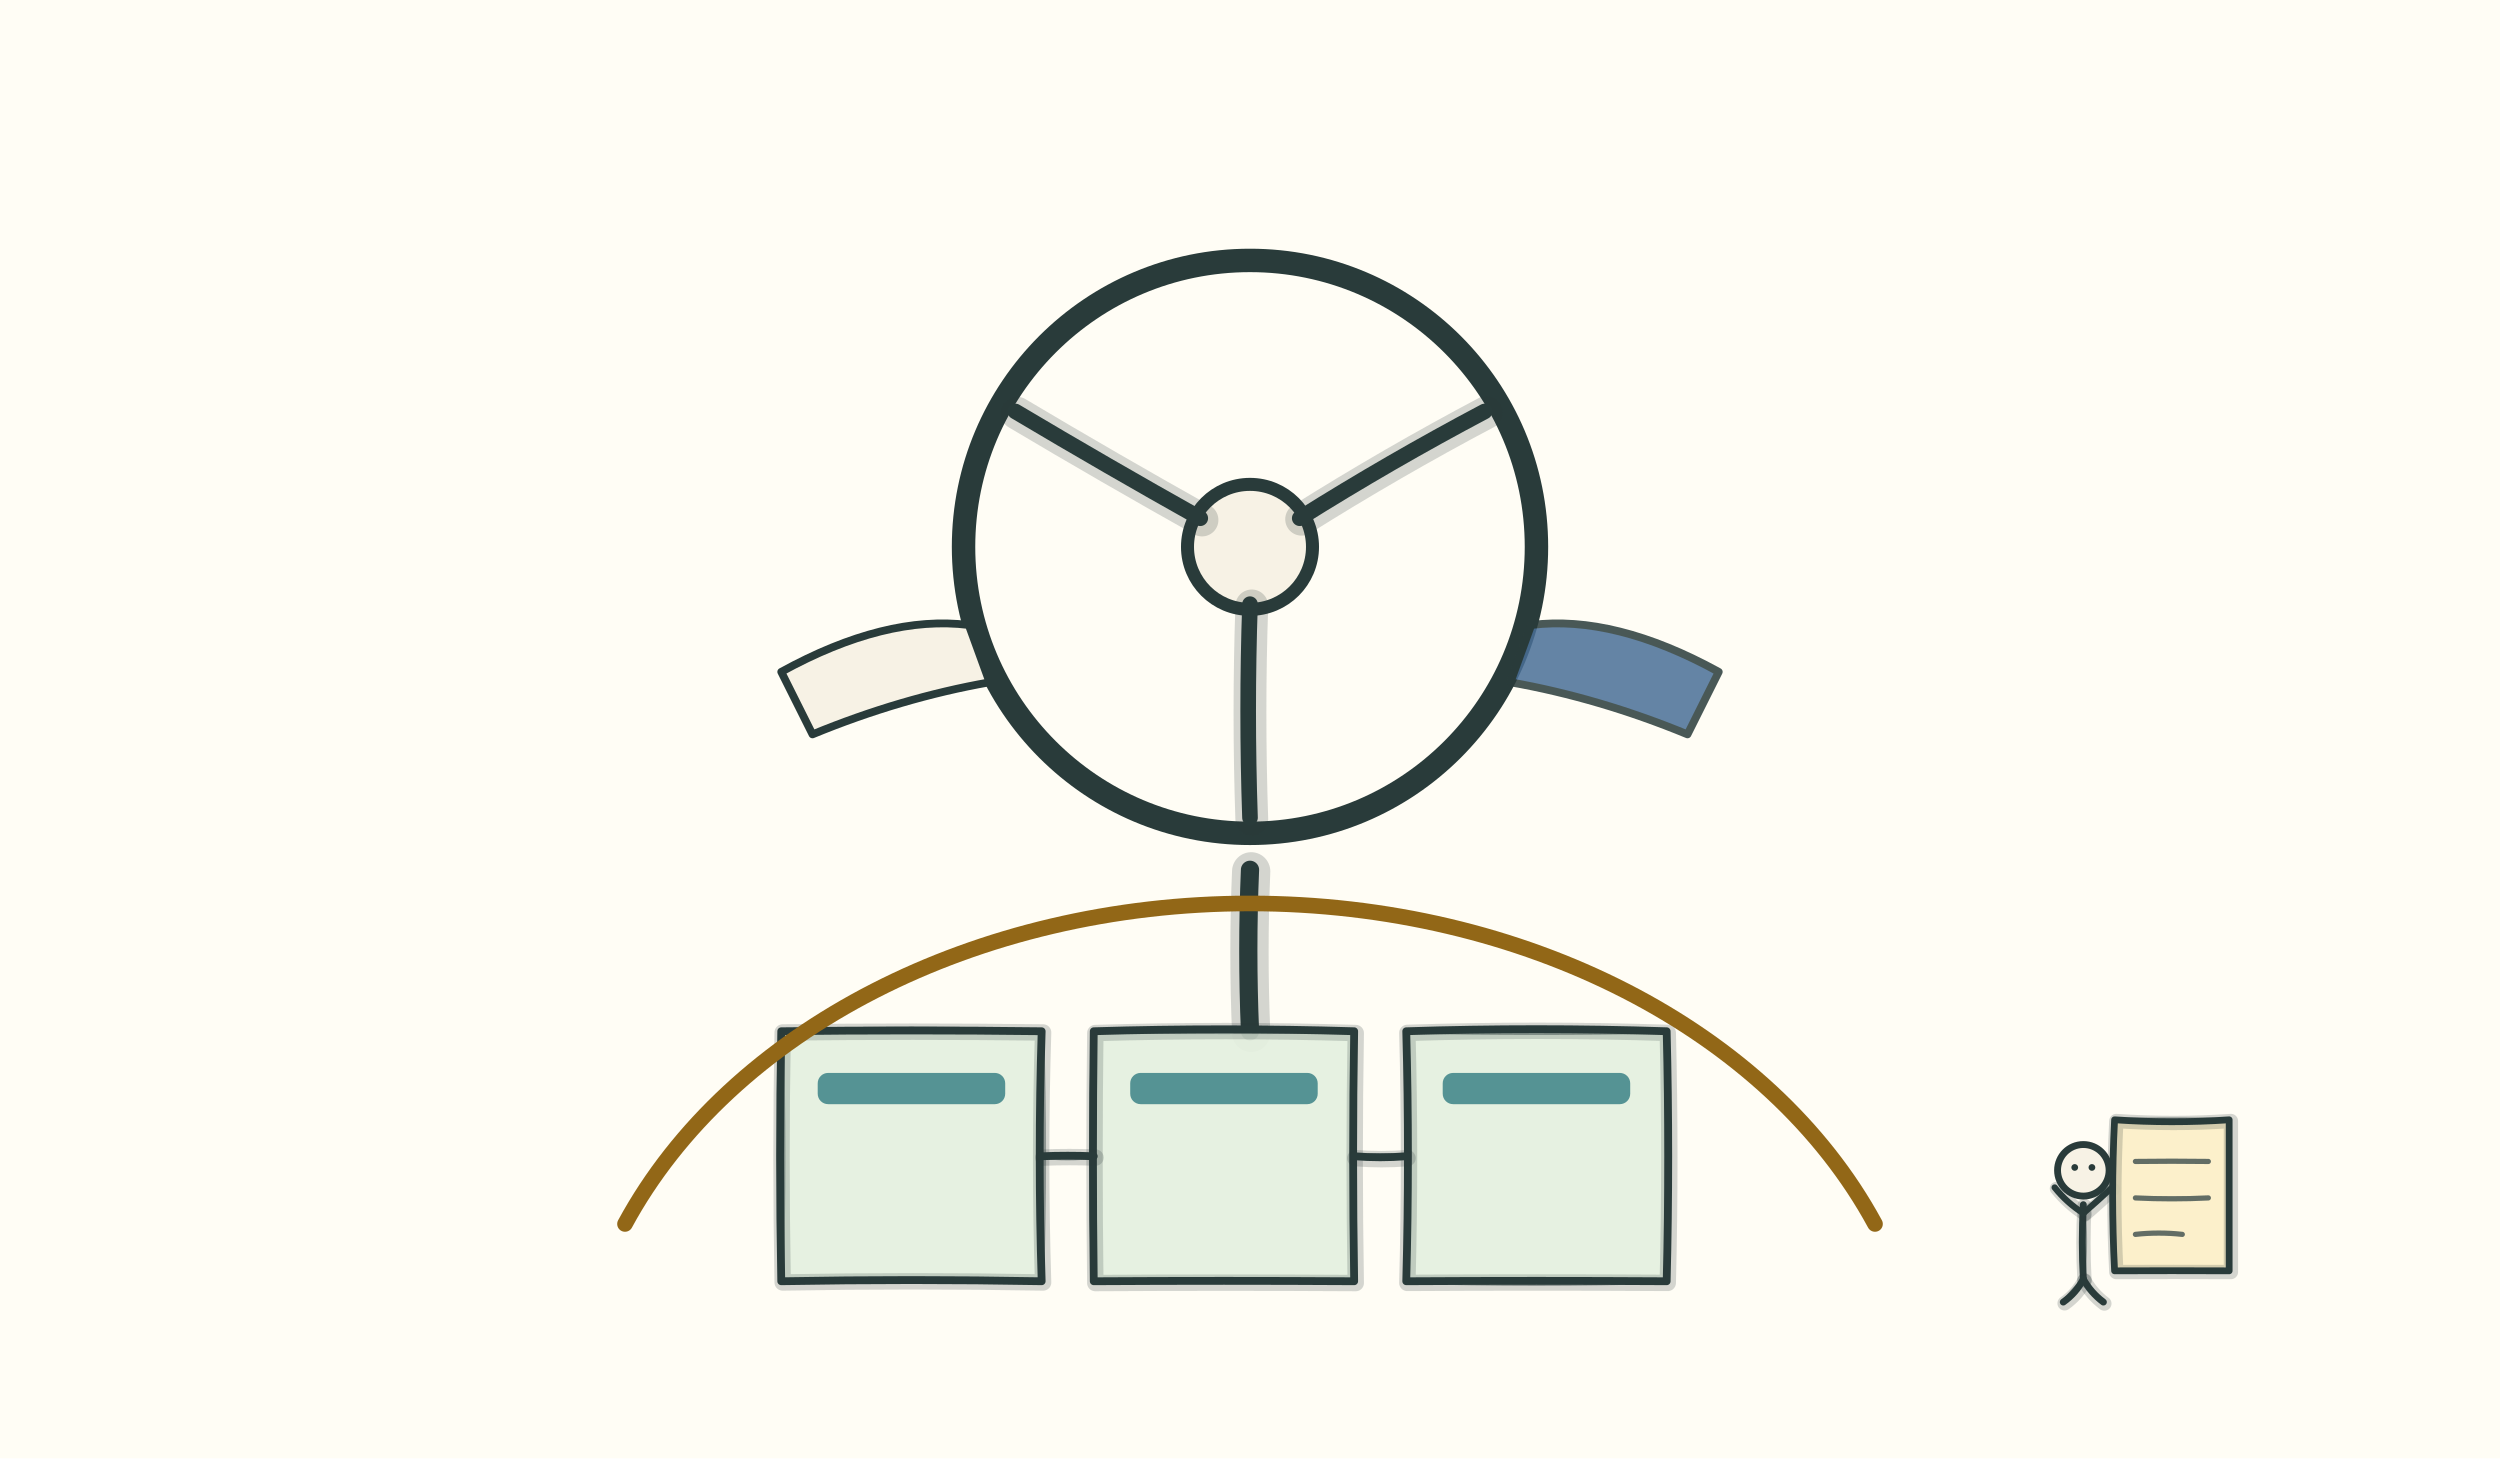
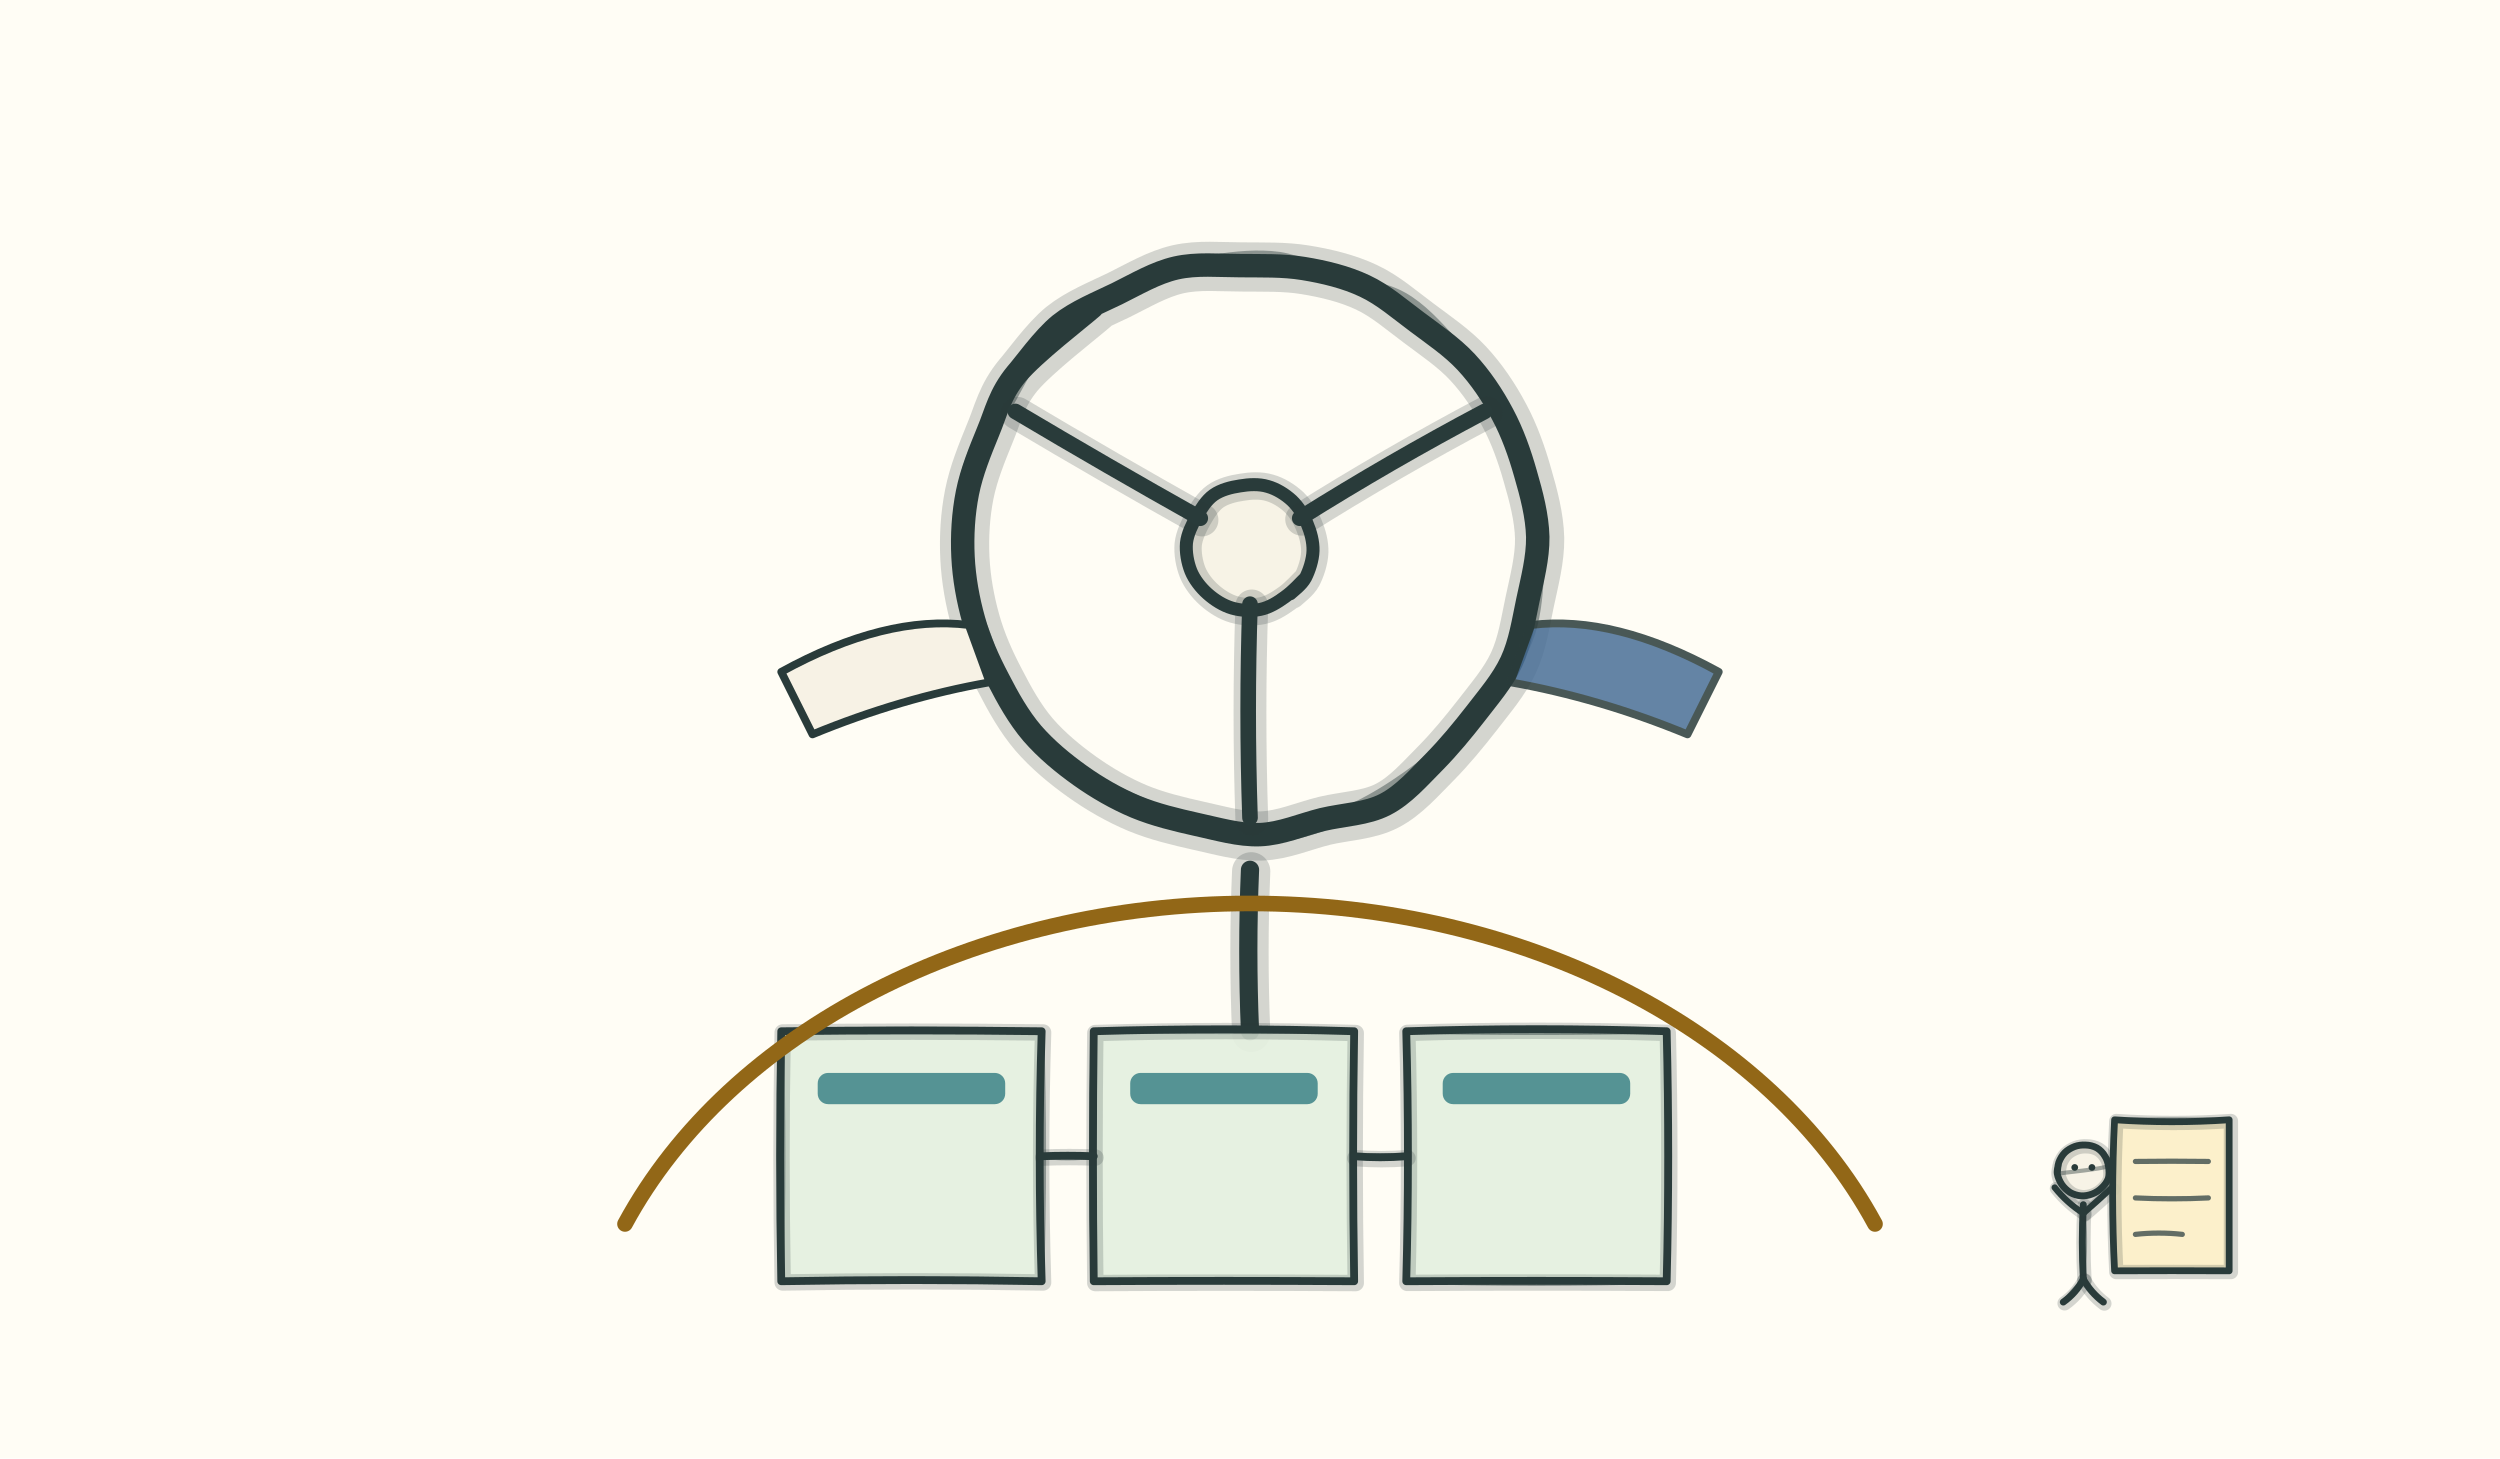
<svg xmlns="http://www.w3.org/2000/svg" viewBox="0 0 960 560" role="img" aria-labelledby="title desc">
  <defs>
    <pattern id="hatch-ink" width="7.0" height="7.0" patternUnits="userSpaceOnUse" patternTransform="rotate(45)">
      <line x1="0" y1="0" x2="0" y2="7.0" stroke="#293b3a" stroke-width="1.1" />
    </pattern>
    <pattern id="hatch-blue" width="7.0" height="7.0" patternUnits="userSpaceOnUse" patternTransform="rotate(45)">
      <line x1="0" y1="0" x2="0" y2="7.0" stroke="#496e96" stroke-width="1.1" />
    </pattern>
    <pattern id="hatch-red" width="8" height="8" patternUnits="userSpaceOnUse" patternTransform="rotate(45)">
      <line x1="0" y1="0" x2="0" y2="8" stroke="#b84745" stroke-width="1.1" />
    </pattern>
  </defs>
  <rect x="0" y="0" width="960" height="560" fill="#fffdf5" />
-   <circle cx="480" cy="210" r="110" fill="none" stroke="#293b3a" stroke-width="9" />
-   <circle cx="480" cy="210" r="24" fill="#f7f2e5" stroke="#293b3a" stroke-width="5" />
+   <path d="M 390.4 143.5 C 393.2 140.4 400.6 129.9 407.0 124.7 C 413.4 119.6 421.5 116.4 428.9 112.8 C 436.4 109.1 443.7 104.7 451.6 102.9 C 459.5 101.1 468.1 102.0 476.2 102.0 C 484.4 102.1 492.6 101.8 500.5 103.1 C 508.5 104.4 516.8 106.4 524.0 109.8 C 531.3 113.2 537.6 118.8 544.1 123.6 C 550.6 128.5 557.5 133.1 563.0 139.0 C 568.5 144.9 573.2 151.9 577.0 159.1 C 580.8 166.2 583.6 174.1 585.8 181.9 C 588.1 189.8 590.3 198.1 590.5 206.2 C 590.6 214.2 588.4 222.5 586.7 230.5 C 585.0 238.5 583.8 246.8 580.4 254.1 C 577.0 261.4 571.4 267.8 566.5 274.2 C 561.5 280.6 556.4 286.8 550.7 292.6 C 544.9 298.4 539.1 305.2 531.9 308.9 C 524.8 312.6 515.8 312.8 507.8 314.7 C 499.8 316.7 491.9 320.2 483.8 320.5 C 475.8 320.8 467.5 318.3 459.6 316.6 C 451.6 314.8 443.6 312.9 436.1 309.8 C 428.7 306.7 421.4 302.5 414.8 297.8 C 408.2 293.1 401.7 287.7 396.4 281.6 C 391.1 275.4 387.0 268.0 383.3 260.8 C 379.5 253.6 376.1 246.0 373.9 238.1 C 371.7 230.3 370.2 222.0 369.8 213.8 C 369.4 205.7 369.9 197.2 371.5 189.2 C 373.1 181.2 376.3 173.4 379.4 165.8 C 382.6 158.2 383.8 151.5 390.4 143.5 C 397.1 135.5 414.5 122.2 419.4 117.9" fill="none" stroke="#293b3a" stroke-width="18.9" stroke-opacity="0.2" stroke-linecap="round" stroke-linejoin="round" transform="translate(0.72 0.51)" />
+   <path d="M 387.2 153.3 C 389.3 149.8 394.8 138.2 400.3 132.3 C 405.8 126.3 413.3 121.8 420.3 117.6 C 427.3 113.4 434.8 109.8 442.5 106.9 C 450.1 104.1 458.2 101.7 466.3 100.5 C 474.4 99.3 483.0 98.4 491.0 99.5 C 499.1 100.7 506.5 105.0 514.4 107.6 C 522.3 110.1 531.1 110.8 538.2 114.8 C 545.2 118.7 551.1 125.3 556.7 131.4 C 562.2 137.4 567.0 144.1 571.3 151.0 C 575.7 157.8 580.1 164.9 583.0 172.5 C 585.8 180.1 587.4 188.3 588.6 196.4 C 589.8 204.5 590.5 212.8 590.1 221.0 C 589.6 229.2 588.8 238.0 585.8 245.5 C 582.8 253.1 577.1 259.8 572.3 266.4 C 567.5 273.0 562.7 279.5 557.1 285.1 C 551.4 290.8 545.1 295.9 538.4 300.4 C 531.8 305.0 524.7 309.1 517.3 312.4 C 509.9 315.7 501.9 318.8 493.8 320.1 C 485.8 321.4 477.0 321.6 469.0 320.2 C 461.0 318.9 453.3 315.0 445.7 312.0 C 438.2 309.0 430.8 306.0 423.7 302.1 C 416.6 298.2 409.4 294.0 403.3 288.7 C 397.1 283.4 391.0 277.1 386.9 270.1 C 382.8 263.2 381.5 254.6 378.7 246.9 C 376.0 239.1 372.2 231.7 370.6 223.7 C 368.9 215.7 368.2 207.1 368.9 198.9 C 369.5 190.7 370.7 183.7 374.3 174.5 C 377.9 165.3 387.7 148.7 390.4 143.5" fill="none" stroke="#293b3a" stroke-width="5.6" stroke-opacity="0.42" stroke-linecap="round" stroke-linejoin="round" />
+   <path d="M 390.4 143.5 C 393.2 140.4 400.6 129.9 407.0 124.7 C 413.4 119.6 421.5 116.4 428.9 112.8 C 436.4 109.1 443.7 104.7 451.6 102.9 C 459.5 101.1 468.1 102.0 476.2 102.0 C 484.4 102.1 492.6 101.8 500.5 103.1 C 508.5 104.4 516.8 106.4 524.0 109.8 C 531.3 113.2 537.6 118.8 544.1 123.6 C 550.6 128.5 557.5 133.1 563.0 139.0 C 568.5 144.9 573.2 151.9 577.0 159.1 C 580.8 166.2 583.6 174.1 585.8 181.9 C 588.1 189.8 590.3 198.1 590.5 206.2 C 590.6 214.2 588.4 222.5 586.7 230.5 C 585.0 238.5 583.8 246.8 580.4 254.1 C 577.0 261.4 571.4 267.8 566.5 274.2 C 561.5 280.6 556.4 286.8 550.7 292.6 C 544.9 298.4 539.1 305.2 531.9 308.9 C 524.8 312.6 515.8 312.8 507.8 314.7 C 499.8 316.7 491.9 320.2 483.8 320.5 C 475.8 320.8 467.5 318.3 459.6 316.6 C 451.6 314.8 443.6 312.9 436.1 309.8 C 428.7 306.7 421.4 302.5 414.8 297.8 C 408.2 293.1 401.7 287.7 396.4 281.6 C 391.1 275.4 387.0 268.0 383.3 260.8 C 379.5 253.6 376.1 246.0 373.9 238.1 C 371.7 230.3 370.2 222.0 369.8 213.8 C 369.4 205.7 369.9 197.2 371.5 189.2 C 373.1 181.2 376.3 173.4 379.4 165.8 C 382.6 158.2 383.8 151.5 390.4 143.5 C 397.1 135.5 414.5 122.2 419.4 117.9" fill="none" stroke="#293b3a" stroke-width="9" stroke-linecap="round" stroke-linejoin="round" />
+   <path d="M 501.3 221.9 C 499.5 224.9 496.4 227.2 493.5 229.2 C 490.6 231.3 487.4 233.3 484.0 234.0 C 480.6 234.7 476.5 234.5 473.1 233.5 C 469.7 232.5 466.4 230.4 463.7 228.0 C 461.1 225.7 458.6 222.5 457.3 219.3 C 456.0 216.0 455.3 212.0 455.6 208.5 C 456.0 205.0 457.7 201.6 459.4 198.5 C 461.2 195.4 463.2 192.1 466.0 190.1 C 468.8 188.1 472.7 187.1 476.1 186.6 C 479.6 186.0 483.5 185.8 486.8 186.8 C 490.1 187.7 493.5 189.8 496.1 192.2 C 498.6 194.6 500.6 197.8 501.9 201.0 C 503.3 204.3 504.3 208.0 504.2 211.5 C 504.1 215.0 503.1 218.9 501.3 221.9 Z" fill="#f7f2e5" opacity="0.45" transform="translate(-0.73 -0.20)" />
+   <path d="M 501.3 221.9 C 499.5 224.9 496.4 227.2 493.5 229.2 C 490.6 231.3 487.4 233.3 484.0 234.0 C 480.6 234.7 476.5 234.5 473.1 233.5 C 469.7 232.5 466.4 230.4 463.7 228.0 C 461.1 225.7 458.6 222.5 457.3 219.3 C 456.0 216.0 455.3 212.0 455.6 208.5 C 456.0 205.0 457.7 201.6 459.4 198.5 C 461.2 195.4 463.2 192.1 466.0 190.1 C 468.8 188.1 472.7 187.1 476.1 186.6 C 479.6 186.0 483.5 185.8 486.8 186.8 C 490.1 187.7 493.5 189.8 496.1 192.2 C 498.6 194.6 500.6 197.8 501.9 201.0 C 503.3 204.3 504.3 208.0 504.2 211.5 C 504.1 215.0 503.1 218.9 501.3 221.9 Z" fill="#f7f2e5" opacity="0.85" />
+   <path d="M 501.3 221.9 C 500.0 223.1 496.4 227.2 493.5 229.2 C 490.6 231.3 487.4 233.3 484.0 234.0 C 480.6 234.7 476.5 234.5 473.1 233.5 C 469.7 232.5 466.4 230.4 463.7 228.0 C 461.1 225.7 458.6 222.5 457.3 219.3 C 456.0 216.0 455.3 212.0 455.6 208.5 C 456.0 205.0 457.7 201.6 459.4 198.5 C 461.2 195.4 463.2 192.1 466.0 190.1 C 468.8 188.1 472.7 187.1 476.1 186.6 C 479.6 186.0 483.5 185.8 486.8 186.8 C 490.1 187.7 493.5 189.8 496.1 192.2 C 498.6 194.6 500.6 197.8 501.9 201.0 C 503.3 204.3 504.3 208.0 504.2 211.5 C 504.1 215.0 502.7 219.2 501.3 221.9 C 499.8 224.7 496.5 227.0 495.5 228.0" fill="none" stroke="#293b3a" stroke-width="10.5" stroke-opacity="0.2" stroke-linecap="round" stroke-linejoin="round" transform="translate(0.67 0.51)" />
+   <path d="M 476.2 233.9 C 474.5 233.2 469.1 231.8 466.2 229.8 C 463.4 227.8 460.9 224.8 459.1 221.8 C 457.4 218.7 456.0 215.0 455.9 211.6 C 455.7 208.1 456.7 204.3 458.0 201.1 C 459.4 198.0 461.7 195.0 464.2 192.6 C 466.7 190.2 469.8 187.8 473.1 186.7 C 476.3 185.6 480.4 185.4 483.9 186.0 C 487.3 186.6 491.0 188.1 493.8 190.1 C 496.6 192.2 499.0 195.3 500.7 198.3 C 502.3 201.4 503.3 205.0 503.7 208.5 C 504.0 211.9 504.0 216.0 502.7 219.2 C 501.5 222.4 498.7 225.3 496.0 227.6 C 493.4 230.0 486.0 234.1 486.9 233.2 C 487.8 232.2 498.9 223.8 501.3 221.9" fill="none" stroke="#293b3a" stroke-width="3.1" stroke-opacity="0.42" stroke-linecap="round" stroke-linejoin="round" />
+   <path d="M 501.3 221.9 C 500.0 223.1 496.4 227.2 493.5 229.2 C 490.6 231.3 487.4 233.3 484.0 234.0 C 480.6 234.7 476.5 234.5 473.1 233.5 C 469.7 232.5 466.4 230.4 463.7 228.0 C 461.1 225.7 458.6 222.5 457.3 219.3 C 456.0 216.0 455.3 212.0 455.6 208.5 C 456.0 205.0 457.7 201.6 459.4 198.5 C 461.2 195.4 463.2 192.1 466.0 190.1 C 468.8 188.1 472.7 187.1 476.1 186.6 C 479.6 186.0 483.5 185.8 486.8 186.8 C 490.1 187.7 493.5 189.8 496.1 192.2 C 498.6 194.6 500.6 197.8 501.9 201.0 C 503.3 204.3 504.3 208.0 504.2 211.5 C 504.1 215.0 502.7 219.2 501.3 221.9 C 499.8 224.7 496.5 227.0 495.5 228.0" fill="none" stroke="#293b3a" stroke-width="5" stroke-linecap="round" stroke-linejoin="round" />
  <path d="M 480.0 232.0 Q 478.6 273.0 480.0 314.0" fill="none" stroke="#293b3a" stroke-width="12.6" stroke-opacity="0.2" stroke-linecap="round" stroke-linejoin="round" transform="translate(0.69 0.67)" />
  <path d="M 480.0 232.0 Q 479.2 273.0 480.0 314.0" fill="none" stroke="#293b3a" stroke-width="3.7" stroke-opacity="0.42" stroke-linecap="round" stroke-linejoin="round" />
  <path d="M 480.0 232.0 Q 478.6 273.0 480.0 314.0" fill="none" stroke="#293b3a" stroke-width="6" stroke-linecap="round" stroke-linejoin="round" />
  <path d="M 460.9 199.0 Q 425.2 179.0 389.9 158.0" fill="none" stroke="#293b3a" stroke-width="12.6" stroke-opacity="0.2" stroke-linecap="round" stroke-linejoin="round" transform="translate(0.67 0.68)" />
  <path d="M 460.9 199.0 Q 425.6 178.2 389.9 158.0" fill="none" stroke="#293b3a" stroke-width="3.7" stroke-opacity="0.42" stroke-linecap="round" stroke-linejoin="round" />
  <path d="M 460.9 199.0 Q 425.2 179.0 389.9 158.0" fill="none" stroke="#293b3a" stroke-width="6" stroke-linecap="round" stroke-linejoin="round" />
  <path d="M 499.1 199.0 Q 533.8 177.2 570.1 158.0" fill="none" stroke="#293b3a" stroke-width="12.6" stroke-opacity="0.2" stroke-linecap="round" stroke-linejoin="round" transform="translate(0.73 0.39)" />
  <path d="M 499.1 199.0 Q 534.2 177.8 570.1 158.0" fill="none" stroke="#293b3a" stroke-width="3.7" stroke-opacity="0.42" stroke-linecap="round" stroke-linejoin="round" />
  <path d="M 499.1 199.0 Q 533.8 177.2 570.1 158.0" fill="none" stroke="#293b3a" stroke-width="6" stroke-linecap="round" stroke-linejoin="round" />
  <path d="M 300 258 Q 340 236 372 240 L 380 262 Q 346 268 312 282 Z" fill="#f7f2e5" stroke="#293b3a" stroke-width="3" stroke-linejoin="round" />
  <path d="M 660 258 Q 620 236 588 240 L 580 262 Q 614 268 648 282 Z" fill="#496e96" stroke="#293b3a" stroke-width="3" stroke-linejoin="round" opacity="0.85" />
  <path d="M 480.0 334.0 Q 478.7 365.0 480.0 396.0" fill="none" stroke="#293b3a" stroke-width="14.7" stroke-opacity="0.2" stroke-linecap="round" stroke-linejoin="round" transform="translate(0.45 0.59)" />
  <path d="M 480.0 334.0 Q 480.1 365.0 480.0 396.0" fill="none" stroke="#293b3a" stroke-width="4.3" stroke-opacity="0.42" stroke-linecap="round" stroke-linejoin="round" />
  <path d="M 480.0 334.0 Q 478.7 365.0 480.0 396.0" fill="none" stroke="#293b3a" stroke-width="7" stroke-linecap="round" stroke-linejoin="round" />
  <path d="M 300.0 396.0 Q 350.0 395.4 400.0 396.0 Q 398.5 444.0 400.0 492.0 Q 350.0 491.1 300.0 492.0 Q 299.1 444.0 300.0 396.0" fill="#e4f0df" opacity="0.45" transform="translate(0.44 -0.80)" />
  <path d="M 300.0 396.0 Q 350.0 395.4 400.0 396.0 Q 398.5 444.0 400.0 492.0 Q 350.0 491.1 300.0 492.0 Q 299.1 444.0 300.0 396.0" fill="#e4f0df" opacity="0.85" />
  <path d="M 300.0 396.0 Q 350.0 395.4 400.0 396.0 Q 398.5 444.0 400.0 492.0 Q 350.0 491.1 300.0 492.0 Q 299.1 444.0 300.0 396.0" fill="none" stroke="#293b3a" stroke-width="6.3" stroke-opacity="0.2" stroke-linecap="round" stroke-linejoin="round" transform="translate(0.55 0.47)" />
  <path d="M 300.0 396.0 Q 350.0 394.3 400.0 396.0 Q 401.5 444.0 400.0 492.0 Q 350.0 490.2 300.0 492.0 Q 301.3 444.0 300.0 396.0" fill="none" stroke="#293b3a" stroke-width="1.9" stroke-opacity="0.42" stroke-linecap="round" stroke-linejoin="round" />
  <path d="M 300.0 396.0 Q 350.0 395.4 400.0 396.0 Q 398.5 444.0 400.0 492.0 Q 350.0 491.1 300.0 492.0 Q 299.1 444.0 300.0 396.0" fill="none" stroke="#293b3a" stroke-width="3" stroke-linecap="round" stroke-linejoin="round" />
  <rect x="314" y="412" width="72" height="12" rx="4" fill="#176b73" opacity="0.7" />
  <path d="M 420.0 396.0 Q 470.0 394.5 520.0 396.0 Q 519.2 444.0 520.0 492.0 Q 470.0 491.7 420.0 492.0 Q 419.4 444.0 420.0 396.0" fill="#e4f0df" opacity="0.45" transform="translate(-0.07 -0.44)" />
  <path d="M 420.0 396.0 Q 470.0 394.5 520.0 396.0 Q 519.2 444.0 520.0 492.0 Q 470.0 491.7 420.0 492.0 Q 419.4 444.0 420.0 396.0" fill="#e4f0df" opacity="0.85" />
  <path d="M 420.0 396.0 Q 470.0 394.5 520.0 396.0 Q 519.2 444.0 520.0 492.0 Q 470.0 491.7 420.0 492.0 Q 419.4 444.0 420.0 396.0" fill="none" stroke="#293b3a" stroke-width="6.3" stroke-opacity="0.2" stroke-linecap="round" stroke-linejoin="round" transform="translate(0.60 0.69)" />
  <path d="M 420.0 396.0 Q 470.0 396.3 520.0 396.0 Q 519.5 444.0 520.0 492.0 Q 470.0 491.7 420.0 492.0 Q 418.2 444.0 420.0 396.0" fill="none" stroke="#293b3a" stroke-width="1.9" stroke-opacity="0.42" stroke-linecap="round" stroke-linejoin="round" />
  <path d="M 420.0 396.0 Q 470.0 394.5 520.0 396.0 Q 519.2 444.0 520.0 492.0 Q 470.0 491.7 420.0 492.0 Q 419.4 444.0 420.0 396.0" fill="none" stroke="#293b3a" stroke-width="3" stroke-linecap="round" stroke-linejoin="round" />
  <rect x="434" y="412" width="72" height="12" rx="4" fill="#176b73" opacity="0.7" />
  <path d="M 540.0 396.0 Q 590.0 394.4 640.0 396.0 Q 641.2 444.0 640.0 492.0 Q 590.0 491.7 540.0 492.0 Q 541.3 444.0 540.0 396.0" fill="#e4f0df" opacity="0.45" transform="translate(-0.38 -0.37)" />
  <path d="M 540.0 396.0 Q 590.0 394.4 640.0 396.0 Q 641.2 444.0 640.0 492.0 Q 590.0 491.7 540.0 492.0 Q 541.3 444.0 540.0 396.0" fill="#e4f0df" opacity="0.85" />
  <path d="M 540.0 396.0 Q 590.0 394.4 640.0 396.0 Q 641.2 444.0 640.0 492.0 Q 590.0 491.7 540.0 492.0 Q 541.3 444.0 540.0 396.0" fill="none" stroke="#293b3a" stroke-width="6.3" stroke-opacity="0.2" stroke-linecap="round" stroke-linejoin="round" transform="translate(0.42 0.63)" />
  <path d="M 540.0 396.0 Q 590.0 397.0 640.0 396.0 Q 640.3 444.0 640.0 492.0 Q 590.0 493.7 540.0 492.0 Q 540.5 444.0 540.0 396.0" fill="none" stroke="#293b3a" stroke-width="1.9" stroke-opacity="0.42" stroke-linecap="round" stroke-linejoin="round" />
  <path d="M 540.0 396.0 Q 590.0 394.4 640.0 396.0 Q 641.2 444.0 640.0 492.0 Q 590.0 491.7 540.0 492.0 Q 541.3 444.0 540.0 396.0" fill="none" stroke="#293b3a" stroke-width="3" stroke-linecap="round" stroke-linejoin="round" />
  <rect x="554" y="412" width="72" height="12" rx="4" fill="#176b73" opacity="0.7" />
  <path d="M 400.0 444.0 Q 410.0 443.6 420.0 444.0" fill="none" stroke="#293b3a" stroke-width="6.3" stroke-opacity="0.2" stroke-linecap="round" stroke-linejoin="round" transform="translate(0.67 0.52)" />
  <path d="M 400.0 444.0 Q 410.0 445.3 420.0 444.0" fill="none" stroke="#293b3a" stroke-width="1.9" stroke-opacity="0.42" stroke-linecap="round" stroke-linejoin="round" />
  <path d="M 400.0 444.0 Q 410.0 443.6 420.0 444.0" fill="none" stroke="#293b3a" stroke-width="3" stroke-linecap="round" stroke-linejoin="round" />
  <path d="M 520.0 444.0 Q 530.0 444.8 540.0 444.0" fill="none" stroke="#293b3a" stroke-width="6.3" stroke-opacity="0.2" stroke-linecap="round" stroke-linejoin="round" transform="translate(0.47 0.73)" />
  <path d="M 520.0 444.0 Q 530.0 443.4 540.0 444.0" fill="none" stroke="#293b3a" stroke-width="1.9" stroke-opacity="0.42" stroke-linecap="round" stroke-linejoin="round" />
  <path d="M 520.0 444.0 Q 530.0 444.8 540.0 444.0" fill="none" stroke="#293b3a" stroke-width="3" stroke-linecap="round" stroke-linejoin="round" />
  <path d="M 240 470 A 260 200 0 0 1 720 470" fill="none" stroke="#926717" stroke-width="6" stroke-linecap="round" />
-   <circle cx="800.0" cy="449.4" r="9.9" fill="#f7f2e5" stroke="#293b3a" stroke-width="2.64" />
+   <path d="M 790.0 450.7 C 789.8 449.3 790.1 447.7 790.6 446.3 C 791.1 445.0 791.9 443.6 792.9 442.6 C 793.9 441.6 795.3 440.8 796.6 440.3 C 797.9 439.8 799.5 439.6 800.9 439.7 C 802.3 439.7 803.9 440.1 805.2 440.8 C 806.4 441.5 807.6 442.7 808.3 444.0 C 809.1 445.2 809.5 446.7 809.7 448.1 C 809.9 449.5 810.0 451.2 809.6 452.5 C 809.1 453.9 808.1 455.2 807.0 456.2 C 806.0 457.2 804.7 458.0 803.4 458.5 C 802.1 459.0 800.5 459.3 799.1 459.2 C 797.7 459.1 796.1 458.6 794.9 457.9 C 793.7 457.1 792.5 456.0 791.7 454.8 C 790.9 453.6 790.2 452.1 790.0 450.7 Z" fill="#f7f2e5" opacity="0.45" transform="translate(0.08 -0.79)" />
+   <path d="M 790.0 450.7 C 789.8 449.3 790.1 447.7 790.6 446.3 C 791.1 445.0 791.9 443.6 792.9 442.6 C 793.9 441.6 795.3 440.8 796.6 440.3 C 797.9 439.8 799.5 439.6 800.9 439.7 C 802.3 439.7 803.9 440.1 805.2 440.8 C 806.4 441.5 807.6 442.7 808.3 444.0 C 809.1 445.2 809.5 446.7 809.7 448.1 C 809.9 449.5 810.0 451.2 809.6 452.5 C 809.1 453.9 808.1 455.2 807.0 456.2 C 806.0 457.2 804.7 458.0 803.4 458.5 C 802.1 459.0 800.5 459.3 799.1 459.2 C 797.7 459.1 796.1 458.6 794.9 457.9 C 793.7 457.1 792.5 456.0 791.7 454.8 C 790.9 453.6 790.2 452.1 790.0 450.7 Z" fill="#f7f2e5" opacity="0.85" />
+   <path d="M 790.0 450.7 C 790.1 450.0 790.1 447.7 790.6 446.3 C 791.1 445.0 791.9 443.6 792.9 442.6 C 793.9 441.6 795.3 440.8 796.6 440.3 C 797.9 439.8 799.5 439.6 800.9 439.7 C 802.3 439.7 803.9 440.1 805.2 440.8 C 806.4 441.5 807.6 442.7 808.3 444.0 C 809.1 445.2 809.5 446.7 809.7 448.1 C 809.9 449.5 810.0 451.2 809.6 452.5 C 809.1 453.9 808.1 455.2 807.0 456.2 C 806.0 457.2 804.7 458.0 803.4 458.5 C 802.1 459.0 800.5 459.3 799.1 459.2 C 797.7 459.1 796.1 458.6 794.9 457.9 C 793.7 457.1 792.5 456.0 791.7 454.8 C 790.9 453.6 790.2 452.0 790.0 450.7 C 789.8 449.5 790.3 447.8 790.4 447.3" fill="none" stroke="#293b3a" stroke-width="5.5" stroke-opacity="0.2" stroke-linecap="round" stroke-linejoin="round" transform="translate(0.51 0.50)" />
+   <path d="M 809.5 452.1 C 809.1 452.8 808.4 455.0 807.5 456.1 C 806.5 457.1 805.0 457.8 803.7 458.3 C 802.4 458.9 800.9 459.2 799.5 459.1 C 798.1 459.1 796.5 458.6 795.3 457.9 C 794.1 457.2 792.9 456.2 792.0 455.1 C 791.2 453.9 790.6 452.4 790.4 451.0 C 790.1 449.6 790.2 448.0 790.6 446.7 C 791.0 445.4 791.8 444.0 792.8 442.9 C 793.7 441.9 794.9 440.9 796.2 440.3 C 797.5 439.7 799.1 439.4 800.6 439.5 C 802.0 439.5 803.6 439.9 804.8 440.6 C 806.1 441.3 807.4 442.4 808.2 443.6 C 809.0 444.8 812.6 446.6 809.6 447.8 C 806.5 449.0 793.2 450.2 790.0 450.7" fill="none" stroke="#293b3a" stroke-width="1.6" stroke-opacity="0.42" stroke-linecap="round" stroke-linejoin="round" />
+   <path d="M 790.0 450.7 C 790.1 450.0 790.1 447.7 790.6 446.3 C 791.1 445.0 791.9 443.6 792.9 442.6 C 793.9 441.6 795.3 440.8 796.6 440.3 C 797.9 439.8 799.5 439.6 800.9 439.7 C 802.3 439.7 803.9 440.1 805.2 440.8 C 806.4 441.5 807.6 442.7 808.3 444.0 C 809.1 445.2 809.5 446.7 809.7 448.1 C 809.9 449.5 810.0 451.2 809.6 452.5 C 809.1 453.9 808.1 455.2 807.0 456.2 C 806.0 457.2 804.7 458.0 803.4 458.5 C 802.1 459.0 800.5 459.3 799.1 459.2 C 797.7 459.1 796.1 458.6 794.9 457.9 C 793.7 457.1 792.5 456.0 791.7 454.8 C 790.9 453.6 790.2 452.0 790.0 450.7 C 789.8 449.5 790.3 447.8 790.4 447.3" fill="none" stroke="#293b3a" stroke-width="2.64" stroke-linecap="round" stroke-linejoin="round" />
  <circle cx="796.7" cy="448.3" r="1.3" fill="#293b3a" />
  <circle cx="803.3" cy="448.3" r="1.3" fill="#293b3a" />
  <path d="M 800.0 491.2 Q 799.2 476.9 800.0 462.6" fill="none" stroke="#293b3a" stroke-width="5.5" stroke-opacity="0.2" stroke-linecap="round" stroke-linejoin="round" transform="translate(0.44 0.45)" />
  <path d="M 800.0 491.2 Q 801.3 476.9 800.0 462.6" fill="none" stroke="#293b3a" stroke-width="1.6" stroke-opacity="0.42" stroke-linecap="round" stroke-linejoin="round" />
  <path d="M 800.0 491.2 Q 799.2 476.9 800.0 462.6" fill="none" stroke="#293b3a" stroke-width="2.64" stroke-linecap="round" stroke-linejoin="round" />
  <path d="M 800.0 465.9 Q 805.6 461.0 811.0 456.0" fill="none" stroke="#293b3a" stroke-width="5.1" stroke-opacity="0.2" stroke-linecap="round" stroke-linejoin="round" transform="translate(0.53 0.69)" />
  <path d="M 800.0 465.9 Q 805.2 460.6 811.0 456.0" fill="none" stroke="#293b3a" stroke-width="1.5" stroke-opacity="0.42" stroke-linecap="round" stroke-linejoin="round" />
  <path d="M 800.0 465.9 Q 805.6 461.0 811.0 456.0" fill="none" stroke="#293b3a" stroke-width="2.42" stroke-linecap="round" stroke-linejoin="round" />
  <path d="M 800.0 465.9 Q 793.7 461.9 789.0 456.0" fill="none" stroke="#293b3a" stroke-width="5.1" stroke-opacity="0.2" stroke-linecap="round" stroke-linejoin="round" transform="translate(0.66 0.38)" />
  <path d="M 800.0 465.9 Q 793.7 461.9 789.0 456.0" fill="none" stroke="#293b3a" stroke-width="1.5" stroke-opacity="0.42" stroke-linecap="round" stroke-linejoin="round" />
  <path d="M 800.0 465.9 Q 793.7 461.9 789.0 456.0" fill="none" stroke="#293b3a" stroke-width="2.42" stroke-linecap="round" stroke-linejoin="round" />
  <path d="M 800.0 491.2 Q 802.9 496.4 807.7 500.0" fill="none" stroke="#293b3a" stroke-width="5.5" stroke-opacity="0.2" stroke-linecap="round" stroke-linejoin="round" transform="translate(0.37 0.56)" />
  <path d="M 800.0 491.2 Q 802.9 496.4 807.7 500.0" fill="none" stroke="#293b3a" stroke-width="1.6" stroke-opacity="0.42" stroke-linecap="round" stroke-linejoin="round" />
  <path d="M 800.0 491.2 Q 802.9 496.4 807.7 500.0" fill="none" stroke="#293b3a" stroke-width="2.64" stroke-linecap="round" stroke-linejoin="round" />
  <path d="M 800.0 491.2 Q 797.2 496.5 792.3 500.0" fill="none" stroke="#293b3a" stroke-width="5.5" stroke-opacity="0.2" stroke-linecap="round" stroke-linejoin="round" transform="translate(0.50 0.48)" />
  <path d="M 800.0 491.2 Q 796.1 495.5 792.3 500.0" fill="none" stroke="#293b3a" stroke-width="1.6" stroke-opacity="0.42" stroke-linecap="round" stroke-linejoin="round" />
  <path d="M 800.0 491.2 Q 797.2 496.5 792.3 500.0" fill="none" stroke="#293b3a" stroke-width="2.64" stroke-linecap="round" stroke-linejoin="round" />
  <path d="M 812.0 430.0 Q 834.0 431.5 856.0 430.0 Q 856.0 459.0 856.0 488.0 Q 834.0 487.9 812.0 488.0 Q 810.5 459.0 812.0 430.0" fill="#fbefc7" opacity="0.45" transform="translate(-0.21 -0.69)" />
  <path d="M 812.0 430.0 Q 834.0 431.5 856.0 430.0 Q 856.0 459.0 856.0 488.0 Q 834.0 487.9 812.0 488.0 Q 810.5 459.0 812.0 430.0" fill="#fbefc7" opacity="0.85" />
  <path d="M 812.0 430.0 Q 834.0 431.5 856.0 430.0 Q 856.0 459.0 856.0 488.0 Q 834.0 487.9 812.0 488.0 Q 810.5 459.0 812.0 430.0" fill="none" stroke="#293b3a" stroke-width="5.5" stroke-opacity="0.2" stroke-linecap="round" stroke-linejoin="round" transform="translate(0.67 0.47)" />
  <path d="M 812.0 430.0 Q 834.0 429.7 856.0 430.0 Q 855.3 459.0 856.0 488.0 Q 834.0 487.8 812.0 488.0 Q 811.5 459.0 812.0 430.0" fill="none" stroke="#293b3a" stroke-width="1.6" stroke-opacity="0.42" stroke-linecap="round" stroke-linejoin="round" />
  <path d="M 812.0 430.0 Q 834.0 431.5 856.0 430.0 Q 856.0 459.0 856.0 488.0 Q 834.0 487.9 812.0 488.0 Q 810.5 459.0 812.0 430.0" fill="none" stroke="#293b3a" stroke-width="2.6" stroke-linecap="round" stroke-linejoin="round" />
  <path d="M 820.0 446.0 Q 834.0 446.4 848.0 446.0" fill="none" stroke="#626d65" stroke-width="1.2" stroke-opacity="0.42" stroke-linecap="round" stroke-linejoin="round" />
  <path d="M 820.0 446.0 Q 834.0 445.8 848.0 446.0" fill="none" stroke="#626d65" stroke-width="2" stroke-linecap="round" stroke-linejoin="round" />
  <path d="M 820.0 460.0 Q 834.0 459.8 848.0 460.0" fill="none" stroke="#626d65" stroke-width="1.2" stroke-opacity="0.42" stroke-linecap="round" stroke-linejoin="round" />
  <path d="M 820.0 460.0 Q 834.0 460.7 848.0 460.0" fill="none" stroke="#626d65" stroke-width="2" stroke-linecap="round" stroke-linejoin="round" />
  <path d="M 820.0 474.0 Q 829.0 473.4 838.0 474.0" fill="none" stroke="#626d65" stroke-width="1.2" stroke-opacity="0.42" stroke-linecap="round" stroke-linejoin="round" />
  <path d="M 820.0 474.0 Q 829.0 473.0 838.0 474.0" fill="none" stroke="#626d65" stroke-width="2" stroke-linecap="round" stroke-linejoin="round" />
</svg>
